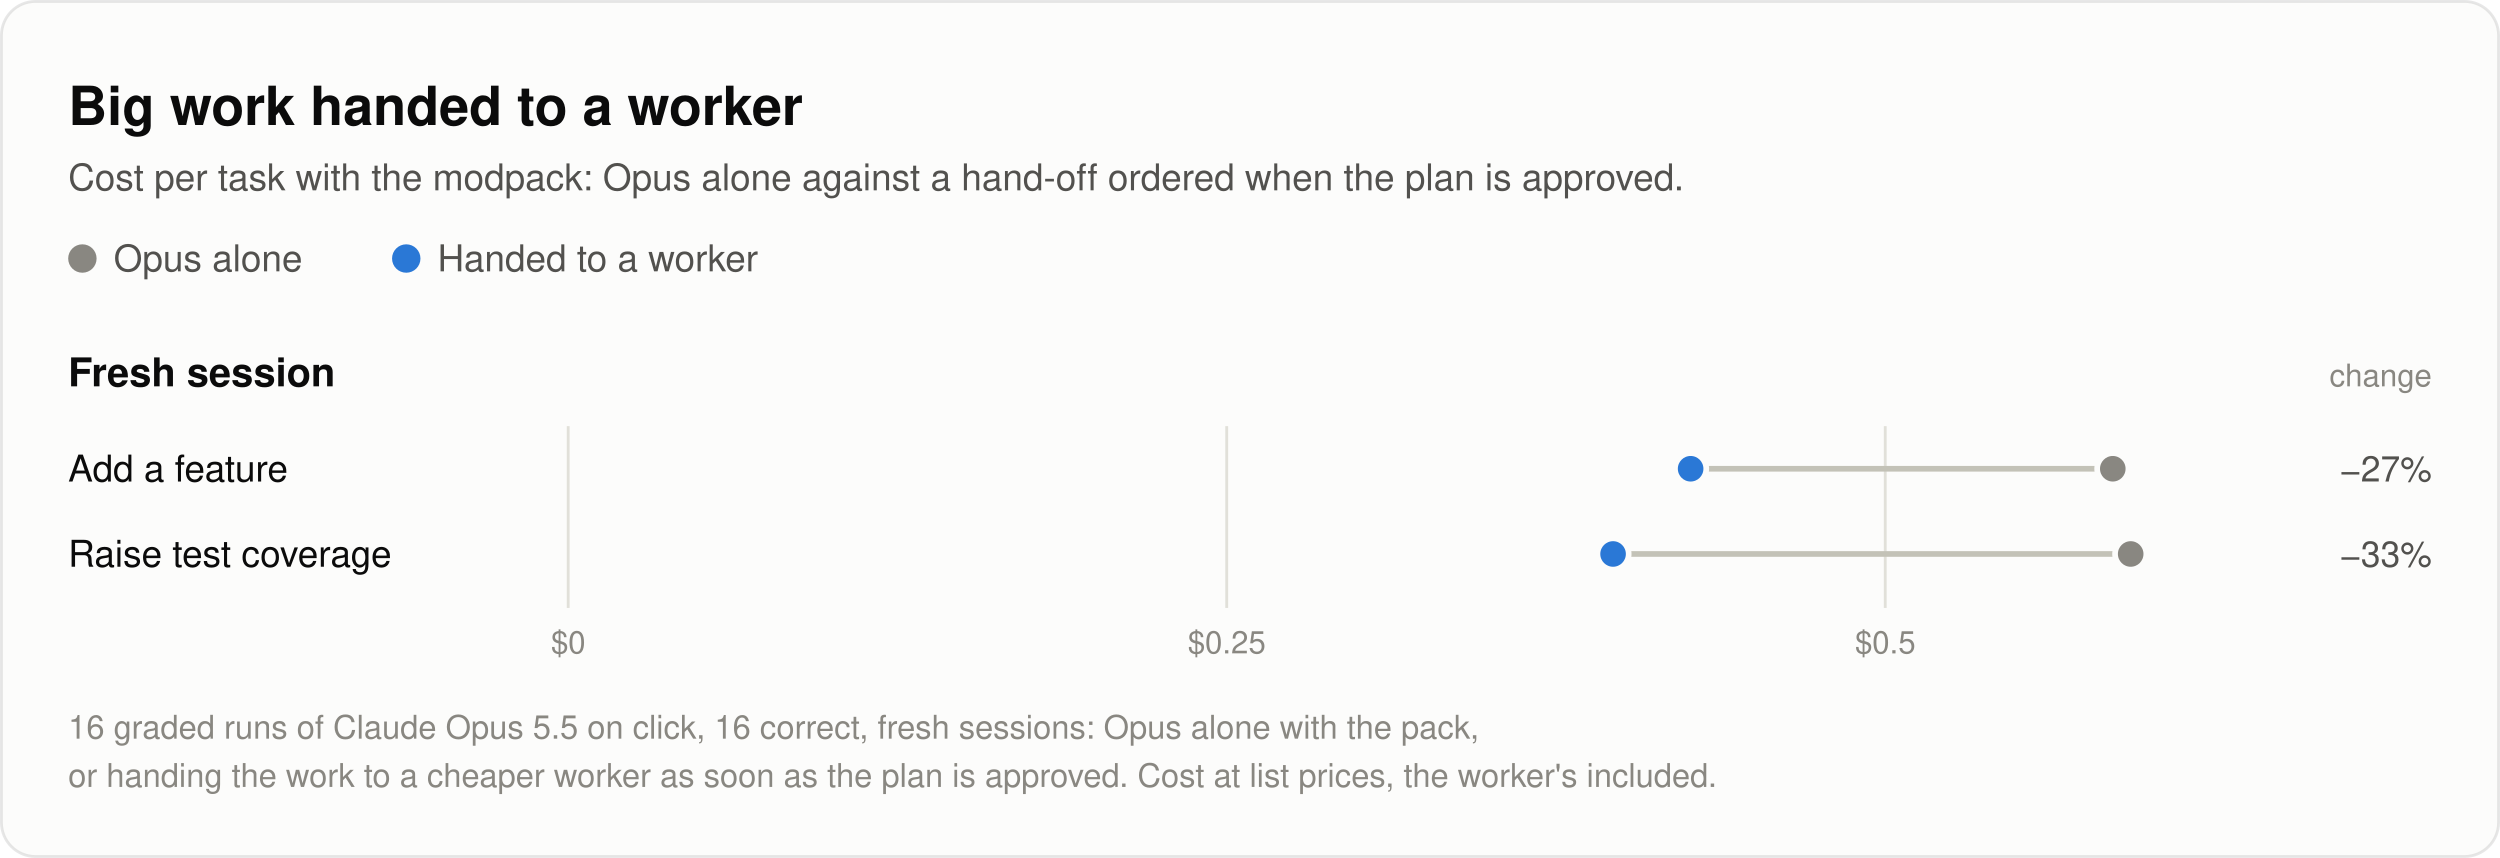
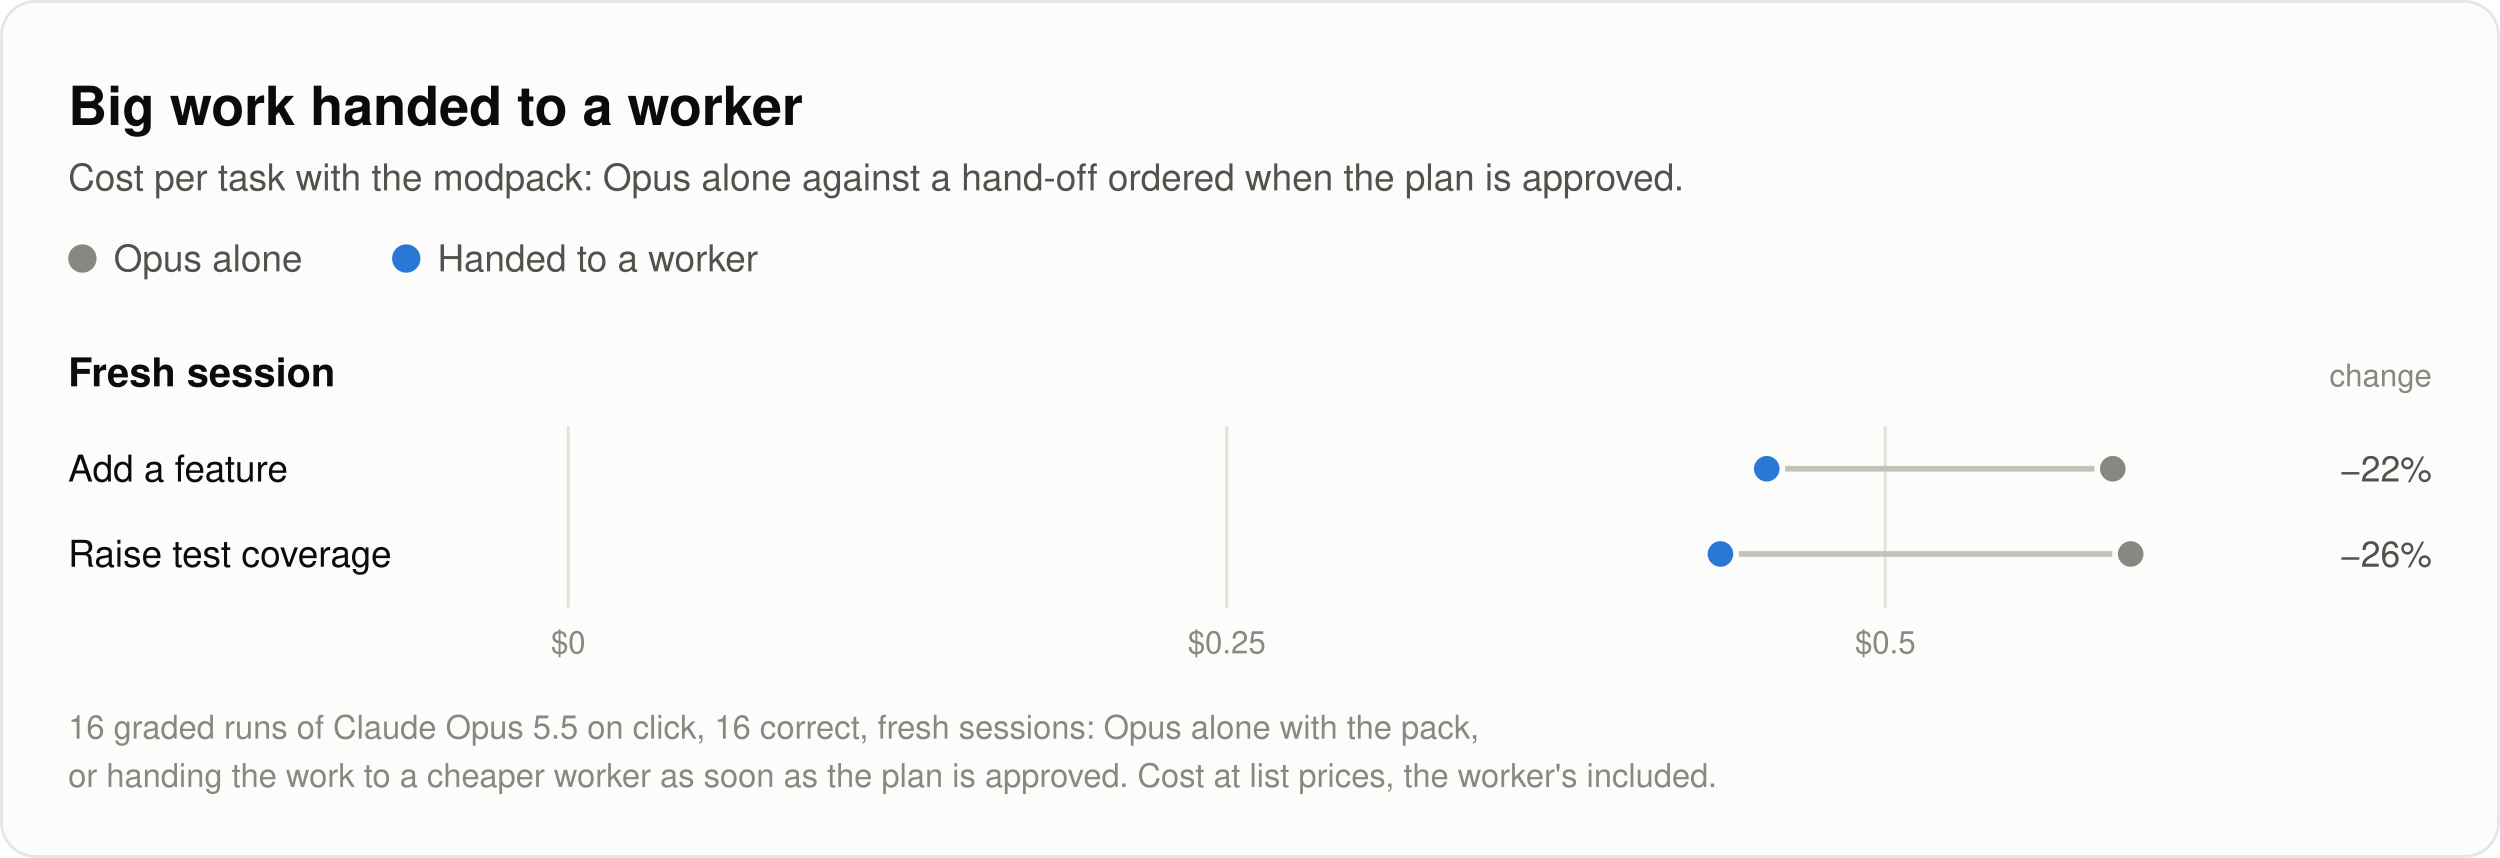
<svg xmlns="http://www.w3.org/2000/svg" width="880" height="302" viewBox="0 0 880 302" role="img" font-family="-apple-system, BlinkMacSystemFont, 'Segoe UI', Helvetica, Arial, sans-serif">
  <rect x="0.5" y="0.5" width="879" height="301" rx="12" fill="#fcfcfb" stroke="rgba(11,11,11,0.10)" />
  <text x="24.0" y="44.0" font-size="19" font-weight="600" fill="#0b0b0b" text-anchor="start">Big work handed to a worker</text>
  <text x="24.0" y="67.0" font-size="13" font-weight="400" fill="#52514e" text-anchor="start">Cost per task with the modpack: Opus alone against a hand-off ordered when the plan is approved.</text>
  <circle cx="29" cy="91" r="5" fill="#898781" />
  <text x="40.0" y="95.5" font-size="13" font-weight="400" fill="#52514e" text-anchor="start">Opus alone</text>
  <circle cx="143.0" cy="91" r="5" fill="#2a78d6" />
  <text x="154.0" y="95.5" font-size="13" font-weight="400" fill="#52514e" text-anchor="start">Handed to a worker</text>
  <text x="24.0" y="136.0" font-size="14" font-weight="600" fill="#0b0b0b" text-anchor="start">Fresh session</text>
  <text x="856.0" y="136.0" font-size="11" font-weight="400" fill="#898781" text-anchor="end">change</text>
  <line x1="200.0" y1="150" x2="200.0" y2="214" stroke="#e1e0d9" stroke-width="1" />
  <text x="200.0" y="230.0" font-size="11" font-weight="400" fill="#898781" text-anchor="middle" style="font-variant-numeric: tabular-nums">$0</text>
  <line x1="431.8" y1="150" x2="431.8" y2="214" stroke="#e1e0d9" stroke-width="1" />
  <text x="431.8" y="230.0" font-size="11" font-weight="400" fill="#898781" text-anchor="middle" style="font-variant-numeric: tabular-nums">$0.25</text>
  <line x1="663.6" y1="150" x2="663.6" y2="214" stroke="#e1e0d9" stroke-width="1" />
  <text x="663.6" y="230.0" font-size="11" font-weight="400" fill="#898781" text-anchor="middle" style="font-variant-numeric: tabular-nums">$0.5</text>
  <text x="24.0" y="169.5" font-size="13" font-weight="400" fill="#0b0b0b" text-anchor="start">Add a feature</text>
-   <line x1="743.7" y1="165.0" x2="595.1" y2="165.0" stroke="#c3c2b7" stroke-width="2" stroke-linecap="round" />
+   <line x1="743.7" y1="165.0" x2="621.9" y2="165.0" stroke="#c3c2b7" stroke-width="2" stroke-linecap="round" />
  <circle cx="743.7" cy="165.0" r="5.5" fill="#898781" stroke="#fcfcfb" stroke-width="2" />
-   <circle cx="595.1" cy="165.0" r="5.5" fill="#2a78d6" stroke="#fcfcfb" stroke-width="2" />
-   <text x="856.0" y="169.5" font-size="12.5" font-weight="400" fill="#52514e" text-anchor="end" style="font-variant-numeric: tabular-nums">−27%</text>
+   <circle cx="621.9" cy="165.0" r="5.5" fill="#2a78d6" stroke="#fcfcfb" stroke-width="2" />
+   <text x="856.0" y="169.5" font-size="12.5" font-weight="400" fill="#52514e" text-anchor="end" style="font-variant-numeric: tabular-nums">−22%</text>
  <text x="24.0" y="199.5" font-size="13" font-weight="400" fill="#0b0b0b" text-anchor="start">Raise test coverage</text>
-   <line x1="750.0" y1="195.0" x2="567.8" y2="195.0" stroke="#c3c2b7" stroke-width="2" stroke-linecap="round" />
+   <line x1="750.0" y1="195.0" x2="605.6" y2="195.0" stroke="#c3c2b7" stroke-width="2" stroke-linecap="round" />
  <circle cx="750.0" cy="195.0" r="5.5" fill="#898781" stroke="#fcfcfb" stroke-width="2" />
-   <circle cx="567.8" cy="195.0" r="5.5" fill="#2a78d6" stroke="#fcfcfb" stroke-width="2" />
-   <text x="856.0" y="199.5" font-size="12.5" font-weight="400" fill="#52514e" text-anchor="end" style="font-variant-numeric: tabular-nums">−33%</text>
+   <circle cx="605.6" cy="195.0" r="5.5" fill="#2a78d6" stroke="#fcfcfb" stroke-width="2" />
+   <text x="856.0" y="199.5" font-size="12.5" font-weight="400" fill="#52514e" text-anchor="end" style="font-variant-numeric: tabular-nums">−26%</text>
  <text x="24.0" y="260.0" font-size="11.5" font-weight="400" fill="#898781" text-anchor="start">16 graded runs of Claude Opus 5.5 on click, 16 correct, fresh sessions: Opus alone with the pack,</text>
  <text x="24.0" y="277.0" font-size="11.5" font-weight="400" fill="#898781" text-anchor="start">or handing the work to a cheaper worker as soon as the plan is approved. Cost at list prices, the worker's included.</text>
</svg>
